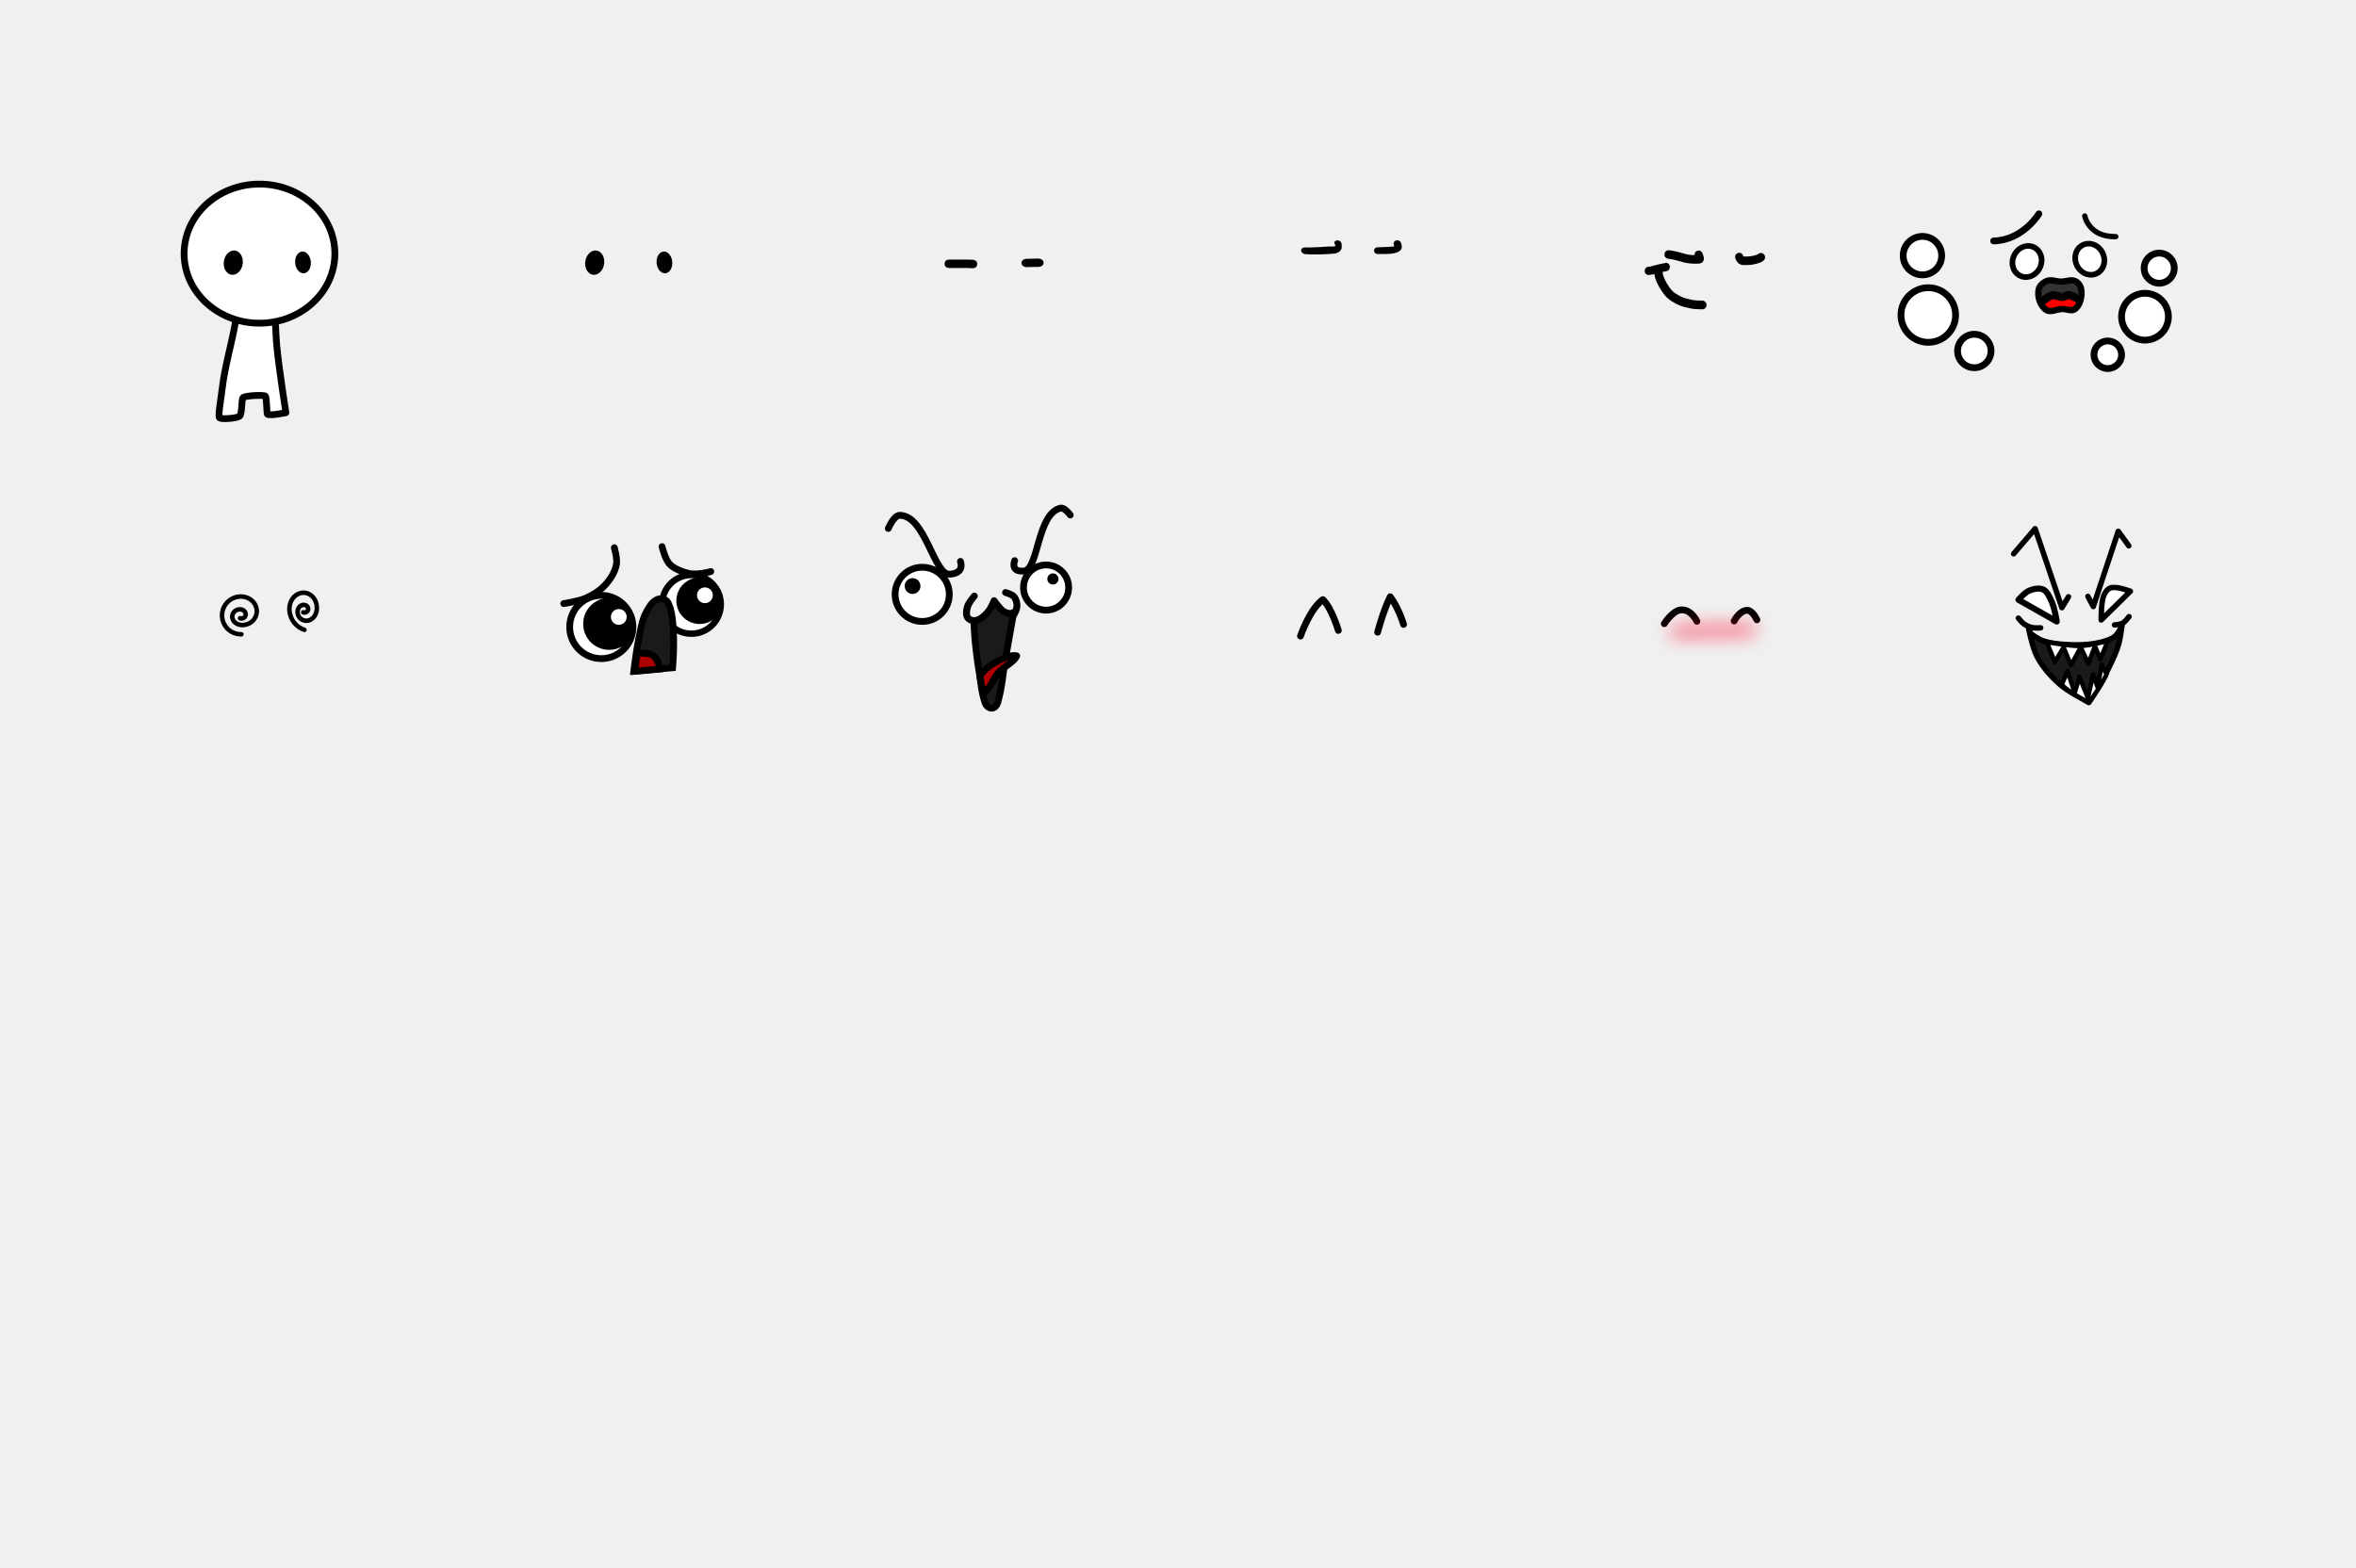
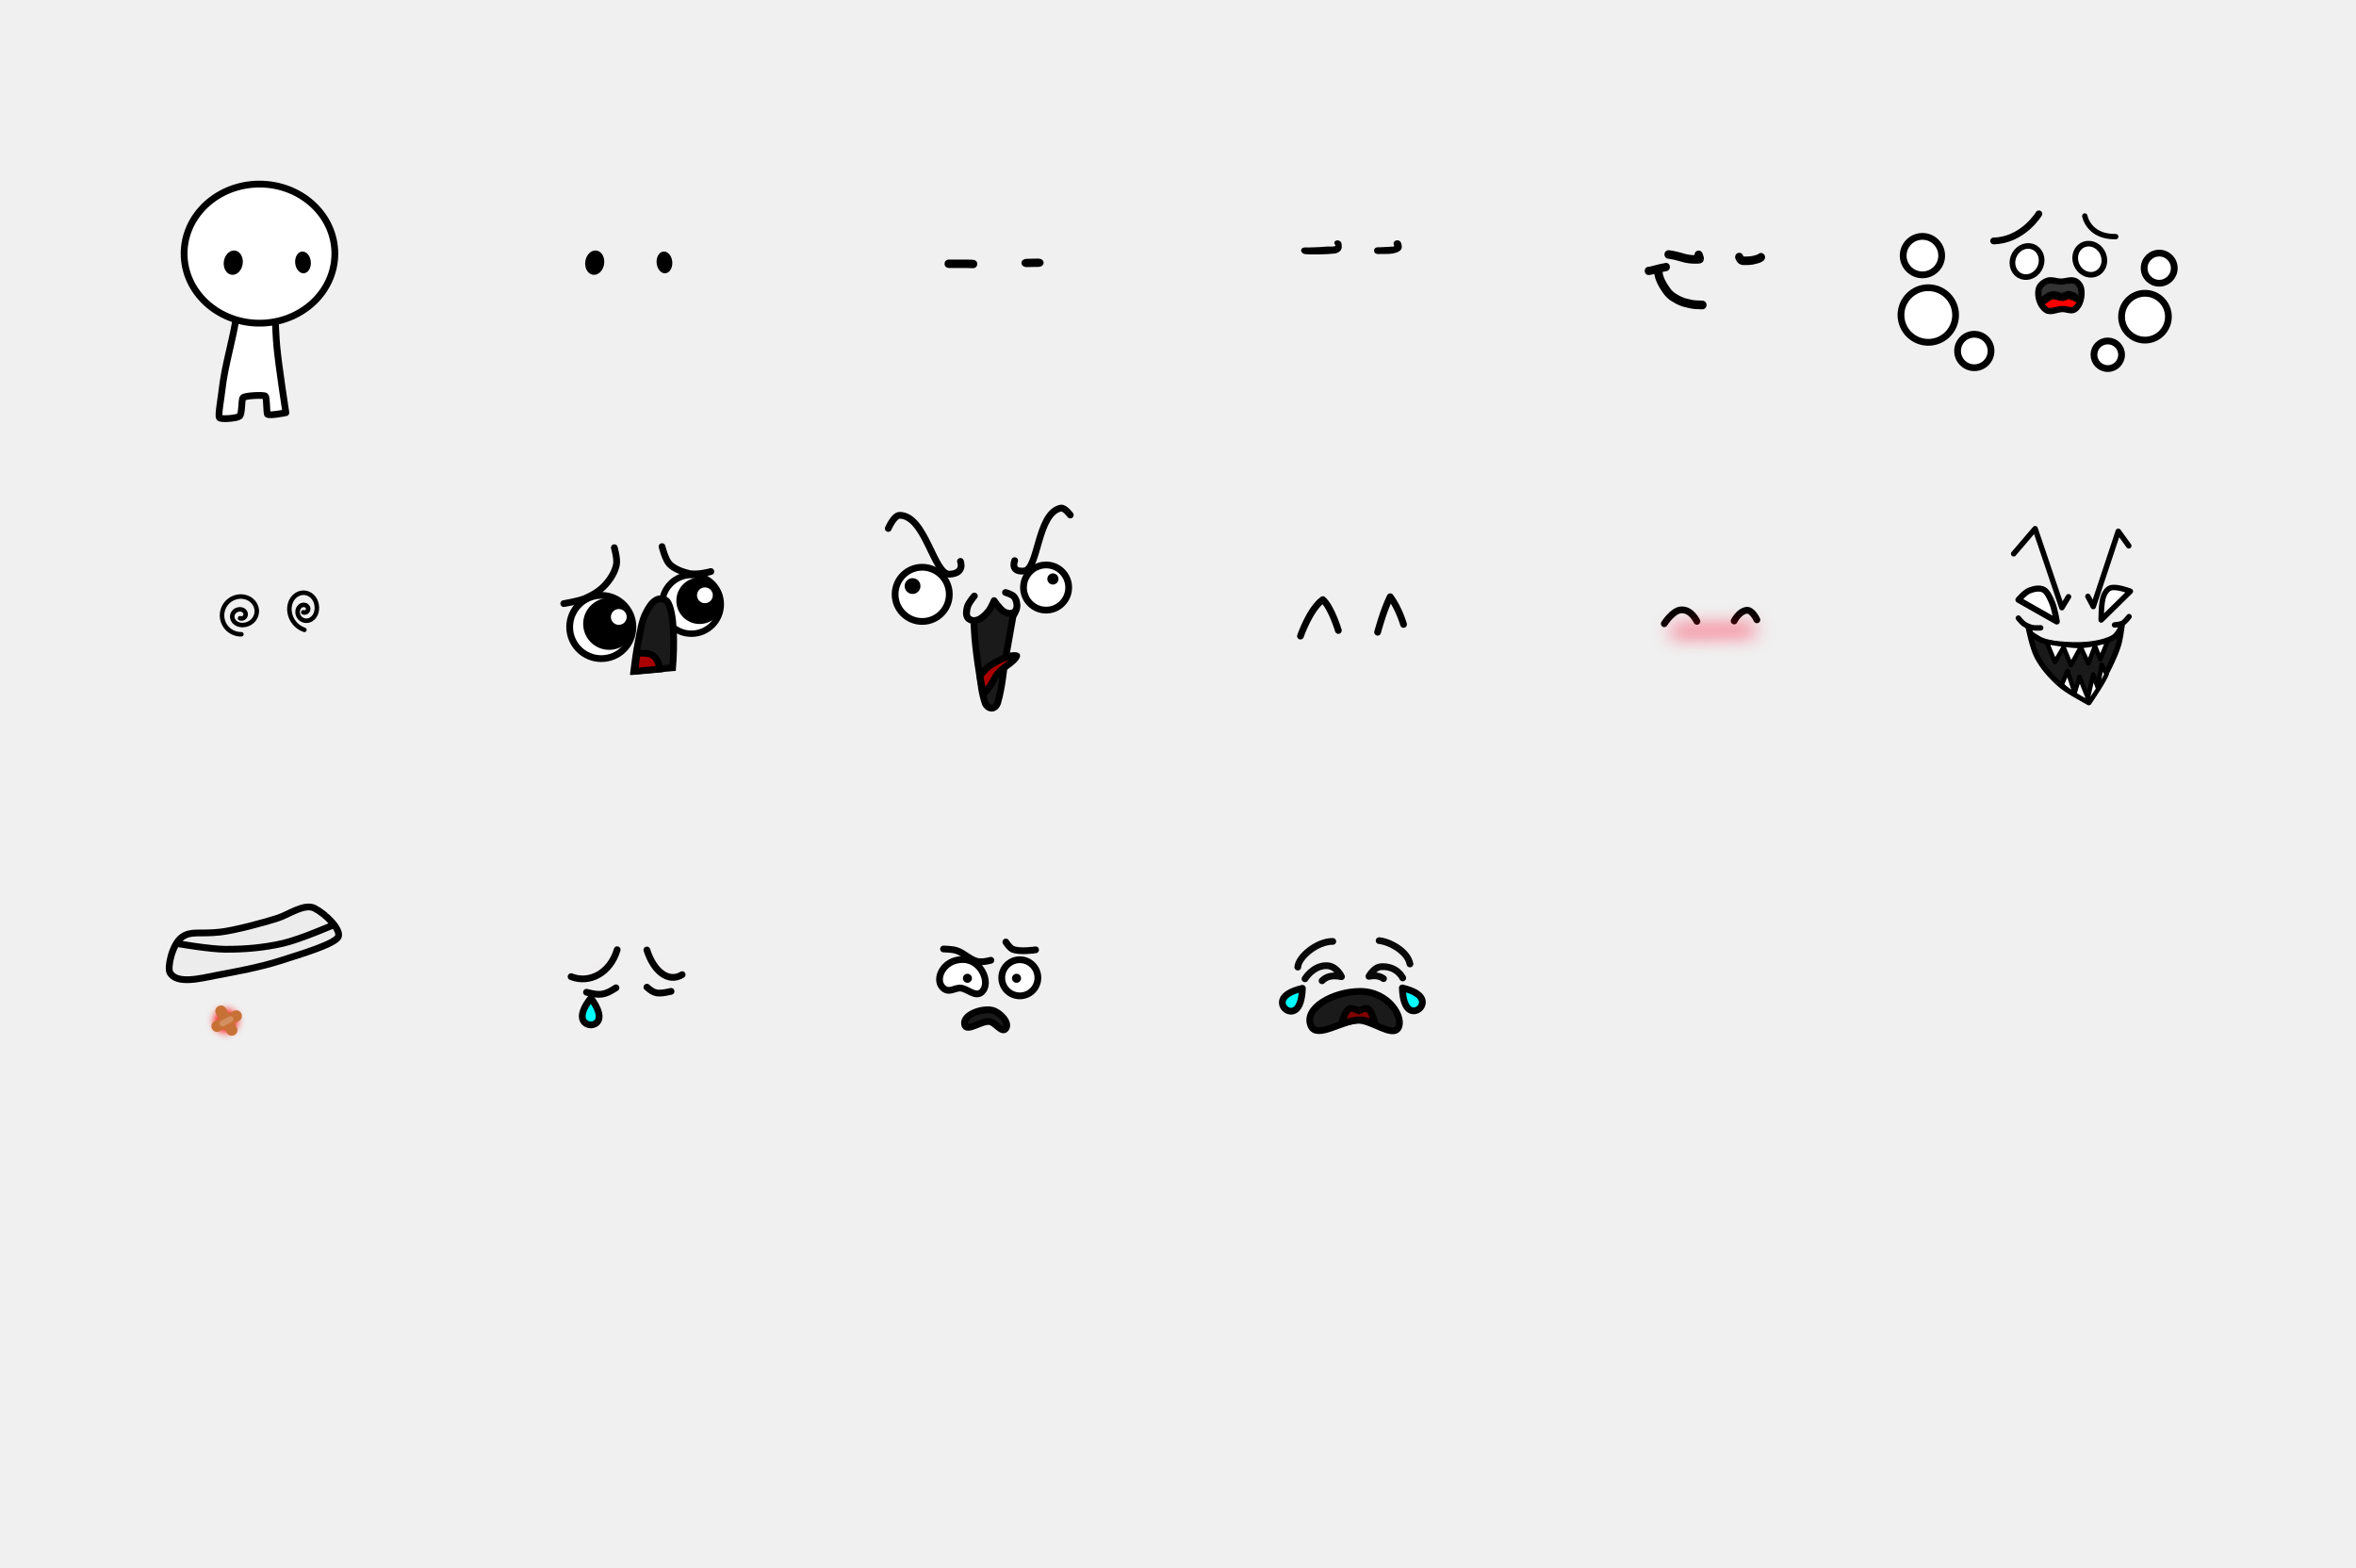
<svg xmlns="http://www.w3.org/2000/svg" width="521.462mm" height="346.907mm" viewBox="0 0 521.462 346.907" version="1.1" id="svg1" xml:space="preserve">
  <defs id="defs1">
    <linearGradient id="linearGradient5259">
      <stop style="stop-color:#fdb6b0;stop-opacity:1;" offset="0" id="stop5257" />
    </linearGradient>
    <linearGradient id="linearGradient5745">
      <stop style="stop-color:#000000;stop-opacity:1;" offset="0" id="stop5743" />
    </linearGradient>
    <linearGradient id="linearGradient4753">
      <stop style="stop-color:#d1d48d;stop-opacity:1;" offset="0" id="stop4751" />
    </linearGradient>
    <linearGradient id="linearGradient4388">
      <stop style="stop-color:#000000;stop-opacity:1;" offset="0" id="stop4386" />
    </linearGradient>
    <linearGradient id="linearGradient4328">
      <stop style="stop-color:#000000;stop-opacity:1;" offset="0" id="stop4326" />
    </linearGradient>
    <linearGradient id="linearGradient4322">
      <stop style="stop-color:#2b1500;stop-opacity:1;" offset="0" id="stop4320" />
    </linearGradient>
    <filter style="color-interpolation-filters:sRGB" id="filter12" x="-0.343" y="-18.843" width="1.685" height="38.686">
      <feGaussianBlur stdDeviation="2.163" id="feGaussianBlur12" />
+     </filter>
+     <filter style="color-interpolation-filters:sRGB" id="filter93" x="-0.559" y="-0.575" width="2.117" height="2.149">
+       <feGaussianBlur stdDeviation="3.319" id="feGaussianBlur93" />
    </filter>
  </defs>
  <g id="layer1" transform="translate(155.8396,24.87083)" style="display:inline">
    <g id="g15-7" transform="translate(-320.4596,519.9841)" style="display:inline">
      <g id="g17606" transform="matrix(0.8176534,0,0,0.8176534,42.32492,-342.4804)" style="stroke-width:1.223;stroke-dasharray:none">
        <path style="fill:none;fill-opacity:1;stroke:#000000;stroke-width:1.223;stroke-linecap:round;stroke-linejoin:round;stroke-miterlimit:1001;stroke-dasharray:none;stroke-opacity:1;paint-order:stroke fill markers" d="m -150.336,209.88 c 0.336,0.124 0.73,0.076 1.027,-0.125 0.297,-0.201 0.488,-0.549 0.498,-0.907 0.006,-0.219 -0.052,-0.439 -0.16,-0.63 -0.108,-0.191 -0.264,-0.353 -0.447,-0.474 -0.366,-0.242 -0.828,-0.313 -1.262,-0.25 -0.44,0.064 -0.861,0.262 -1.18,0.571 -0.319,0.309 -0.533,0.728 -0.582,1.169 -0.04,0.36 0.029,0.729 0.183,1.056 0.154,0.327 0.392,0.613 0.677,0.835 0.571,0.445 1.317,0.626 2.04,0.601 0.949,-0.032 1.885,-0.412 2.575,-1.065 0.69,-0.653 1.122,-1.575 1.163,-2.523 0.027,-0.619 -0.11,-1.244 -0.382,-1.8 -0.273,-0.557 -0.68,-1.046 -1.172,-1.423 -0.983,-0.755 -2.291,-1.044 -3.516,-0.858 -1.265,0.192 -2.448,0.88 -3.241,1.884 -0.793,1.004 -1.187,2.314 -1.082,3.589 0.107,1.285 0.721,2.522 1.68,3.383 0.96,0.861 2.255,1.339 3.544,1.306" id="path17556" transform="translate(364.883,-290.0178)" />
        <path style="fill:none;fill-opacity:1;stroke:#000000;stroke-width:1.223;stroke-linecap:round;stroke-linejoin:round;stroke-miterlimit:1001;stroke-dasharray:none;stroke-opacity:1;paint-order:stroke fill markers" d="m -133.108,208.163 c 0.156,0.057 0.326,0.075 0.49,0.05 0.164,-0.025 0.322,-0.092 0.453,-0.193 0.132,-0.101 0.238,-0.235 0.304,-0.387 0.067,-0.152 0.095,-0.321 0.08,-0.486 -0.026,-0.296 -0.19,-0.573 -0.426,-0.752 -0.236,-0.18 -0.539,-0.264 -0.835,-0.252 -0.399,0.017 -0.783,0.208 -1.06,0.496 -0.277,0.288 -0.451,0.668 -0.519,1.062 -0.118,0.685 0.09,1.419 0.548,1.943 0.458,0.524 1.156,0.827 1.851,0.807 0.427,-0.012 0.849,-0.141 1.218,-0.358 0.369,-0.217 0.684,-0.519 0.929,-0.87 0.489,-0.702 0.683,-1.581 0.65,-2.436 -0.034,-0.89 -0.312,-1.779 -0.845,-2.492 -0.533,-0.714 -1.328,-1.241 -2.205,-1.392 -0.634,-0.109 -1.298,-0.021 -1.89,0.229 -0.593,0.25 -1.114,0.66 -1.515,1.164 -0.801,1.007 -1.095,2.362 -0.948,3.64 0.129,1.118 0.582,2.197 1.29,3.073 0.708,0.875 1.668,1.544 2.735,1.905" id="path17562" transform="translate(364.7691,-289.9039)" />
      </g>
    </g>
    <g id="g20" transform="translate(92.77337,150.9442)">
      <g id="g22">
        <path style="fill:#000000;fill-opacity:1;stroke:#fbc116;stroke-width:0.072;stroke-opacity:0;paint-order:fill markers stroke" id="path21" d="m 46.806,-121.305 c -0.354,0.108 -1.346,0.056 -1.346,0.056 -0.549,0.011 -1.096,0.067 -1.643,0.107 -0.495,0.025 -0.989,0.043 -1.484,0.067 -0.348,0.017 -0.697,0.028 -1.045,0.032 -0.244,0.002 -0.488,0.002 -0.731,0.002 -1.617,-0.158 -1.474,1.341 -0.25,1.481 1.223,0.14 4.437,0.089 6.638,-0.146 1.154,-0.325 1.412,-0.943 1.412,-1.432 0,-0.225 -0.005,-0.449 -0.026,-0.673 -0.211,-1.201 -1.857,-0.905 -1.567,-0.09 0.026,0.198 0.397,0.488 0.044,0.597 z" />
        <path style="fill:#000000;fill-opacity:1;stroke:#fbc116;stroke-width:0.071;stroke-opacity:0;paint-order:fill markers stroke" id="path22" d="m 59.781,-121.242 c -0.344,0.019 -2.292,0.155 -2.98,0.156 l -0.413,3e-5 c -1.168,6e-5 -1.168,1.499 8.8e-5,1.499 v 0 l 0.416,-3e-5 c 0.729,-0.001 1.459,0.004 2.187,-0.038 1.405,-0.123 2.758,-0.535 2.657,-1.675 -0.045,-0.37 -0.04,-0.344 -0.15,-0.703 -0.307,-1.022 -1.932,-0.688 -1.624,0.334 0,0 0.252,0.408 -0.092,0.428 z" />
      </g>
    </g>
    <g id="g13" transform="translate(38.17353,150.9442)">
      <g id="g9">
        <path style="fill:#000000;fill-opacity:1;stroke:#fbc116;stroke-width:0.064;stroke-opacity:0;paint-order:fill markers stroke" id="path4" d="m 16.038,-116.497 c 0.637,0 1.273,0 1.91,0 0.745,0.003 1.49,-0.007 2.235,0.01 0.352,0.007 0.704,0.02 1.056,0.04 1.324,0.076 1.432,-1.787 0.108,-1.863 v 0 c -0.373,-0.021 -0.746,-0.037 -1.12,-0.043 -0.76,-0.018 -1.52,-0.009 -2.279,-0.01 -0.637,0 -1.273,0 -1.91,0 -1.326,0 -1.326,1.866 0,1.866 z" />
        <path style="fill:#000000;fill-opacity:1;stroke:#fbc116;stroke-width:0.07;stroke-opacity:0;paint-order:fill markers stroke" id="path5" d="m 33.388,-116.693 c 0.558,-0.031 1.117,-0.032 1.676,-0.037 0.475,-0.003 0.244,-0.001 0.692,-0.004 1.631,-0.009 1.617,-1.849 -0.015,-1.841 v 0 c -0.455,0.001 -0.22,9.2e-4 -0.703,0.005 -0.614,0.005 -1.229,0.008 -1.842,0.043 -1.626,0.108 -1.434,1.942 0.192,1.834 z" />
      </g>
    </g>
    <g id="g29" transform="translate(364.3664,150.8775)" style="display:inline">
      <g id="g37" transform="matrix(0.909643,0,0,0.9456037,-15.37328,-271.7912)">
        <g id="g36">
          <path style="fill:#000000;fill-opacity:1;stroke:#000000;stroke-width:0.496;stroke-linecap:round;stroke-linejoin:round;stroke-dasharray:none;stroke-opacity:1" id="path32" d="m -153.847,165.699 c 0.038,0 0.076,0.004 0.113,0 0.591,-0.061 1.189,-0.219 1.764,-0.374 0.442,-0.127 0.89,-0.224 1.336,-0.331 0.265,-0.055 0.534,-0.079 0.799,-0.132 0.141,-0.028 0.24,-0.054 0.378,-0.089 0.912,-0.23 0.613,-1.63 -0.299,-1.4 v 0 c -0.074,0.019 -0.211,0.054 -0.286,0.07 -0.291,0.058 -0.586,0.081 -0.876,0.147 -0.458,0.109 -0.918,0.209 -1.371,0.34 -0.334,0.09 -0.666,0.175 -1.005,0.244 -0.097,0.02 -0.195,0.037 -0.292,0.056 -0.049,0.01 -0.098,0.025 -0.147,0.031 -0.037,0.004 -0.075,0 -0.113,0 -0.936,0 -0.936,1.437 0,1.437 z" />
          <path style="fill:#000000;fill-opacity:1;stroke:#000000;stroke-width:0.539;stroke-linecap:round;stroke-linejoin:round;stroke-dasharray:none;stroke-opacity:1" id="path33" d="m -152.206,165.175 c -0.012,0.464 0.104,0.917 0.218,1.363 0.144,0.481 0.354,0.94 0.57,1.393 0.268,0.558 0.619,1.069 0.969,1.578 0.246,0.338 0.477,0.688 0.752,1.003 0.19,0.219 0.271,0.29 0.476,0.491 0.589,0.559 1.295,0.97 2.009,1.345 0.482,0.236 0.97,0.466 1.481,0.634 0.176,0.058 0.437,0.13 0.615,0.181 0.53,0.137 1.067,0.248 1.604,0.354 0.451,0.085 0.91,0.121 1.368,0.14 0.308,0.001 0.616,0.021 0.924,0.037 0.134,0.006 0.268,0.01 0.402,0.014 1.06,0.028 1.1,-1.471 0.04,-1.499 v 0 c -0.123,-0.003 -0.245,-0.007 -0.368,-0.012 -0.312,-0.015 -0.623,-0.036 -0.935,-0.037 -0.382,-0.016 -0.764,-0.043 -1.141,-0.113 -0.497,-0.098 -0.994,-0.201 -1.485,-0.326 -0.11,-0.031 -0.406,-0.113 -0.525,-0.152 -0.444,-0.144 -0.865,-0.346 -1.284,-0.549 -0.587,-0.305 -1.17,-0.637 -1.657,-1.09 -0.138,-0.133 -0.235,-0.222 -0.361,-0.366 -0.249,-0.283 -0.455,-0.601 -0.678,-0.904 -0.306,-0.444 -0.615,-0.889 -0.852,-1.375 -0.175,-0.364 -0.344,-0.734 -0.47,-1.118 -0.083,-0.324 -0.18,-0.653 -0.171,-0.991 0,-1.061 -1.5,-1.061 -1.5,0 z" />
        </g>
        <path style="fill:#000000;fill-opacity:1;stroke:#000000;stroke-width:0.5;stroke-linecap:round;stroke-linejoin:round;stroke-dasharray:none;stroke-opacity:1" id="path34" d="m -149.013,161.882 c 0.672,0.08 1.335,0.223 1.993,0.382 0.673,0.163 1.337,0.363 2.009,0.529 0.598,0.138 1.209,0.2 1.821,0.235 0.415,0.018 0.831,0.028 1.247,0.015 0.401,-0.02 0.888,-0.025 1.147,-0.407 0.102,-0.15 0.111,-0.345 0.167,-0.517 -0.011,-0.095 -0.016,-0.192 -0.034,-0.286 -0.015,-0.082 -0.072,-0.246 -0.102,-0.333 -0.045,-0.133 -0.093,-0.265 -0.143,-0.396 -0.019,-0.045 -0.038,-0.091 -0.057,-0.136 -0.409,-0.978 -1.793,-0.399 -1.384,0.579 v 0 c 0.013,0.03 0.026,0.06 0.038,0.091 0.043,0.114 0.085,0.228 0.125,0.343 0.011,0.032 0.021,0.064 0.033,0.096 0.005,0.015 0.008,0.057 0.018,0.045 0.016,-0.02 0.005,-0.051 0.007,-0.076 0.053,-0.115 0.076,-0.249 0.158,-0.345 0.077,-0.09 0.198,-0.131 0.3,-0.19 0.009,-0.005 0.041,-0.006 0.031,-10e-4 -0.105,0.048 -0.244,0.009 -0.352,0.033 -0.372,0.013 -0.744,2.7e-4 -1.116,-0.014 -0.52,-0.029 -1.039,-0.079 -1.547,-0.194 -0.307,-0.075 -0.608,-0.165 -0.913,-0.246 -0.366,-0.098 -0.736,-0.184 -1.102,-0.285 -0.732,-0.176 -1.47,-0.335 -2.219,-0.419 -1.057,-0.088 -1.182,1.407 -0.125,1.495 z" />
        <path style="fill:#000000;fill-opacity:1;stroke:#000000;stroke-width:0.5;stroke-linecap:round;stroke-linejoin:round;stroke-dasharray:none;stroke-opacity:1" id="path35" d="m -126.981,161.212 c -0.132,0.11 -0.273,0.174 -0.434,0.225 -0.482,0.159 -0.98,0.269 -1.481,0.354 -0.462,0.07 -0.931,0.07 -1.397,0.074 -0.197,-0.026 -0.412,0.04 -0.607,-0.013 -0.018,-0.005 -0.052,-0.082 -0.059,-0.098 0.006,-0.086 0.006,-0.006 -0.076,-0.166 -0.023,-0.044 -0.041,-0.09 -0.061,-0.135 -0.457,-0.957 -1.811,-0.311 -1.354,0.647 v 0 c 0.135,0.276 0.272,0.543 0.487,0.769 0.226,0.186 0.292,0.27 0.571,0.378 0.361,0.14 0.735,0.125 1.114,0.118 0.546,-0.005 1.094,-0.009 1.634,-0.095 0.581,-0.1 1.159,-0.228 1.719,-0.415 0.304,-0.108 0.59,-0.241 0.844,-0.443 0.849,-0.636 -0.051,-1.836 -0.9,-1.2 z" />
      </g>
    </g>
    <g id="g3" transform="translate(73.76804,151.1053)" style="display:inline">
      <g id="g147" transform="translate(-34.32256,-0.0667206)" style="display:inline">
        <ellipse style="fill:#000000;fill-opacity:1;stroke:none;stroke-width:0.594;stroke-linecap:round;stroke-linejoin:round;stroke-miterlimit:1001;stroke-dasharray:none;stroke-opacity:1;paint-order:stroke fill markers" id="ellipse146" cx="-86.904" cy="-98.341" rx="2.108" ry="2.703" transform="matrix(0.9686412,0.2484637,-0.2086926,0.9779813,0,0)" />
        <ellipse style="fill:#000000;fill-opacity:1;stroke:none;stroke-width:0.509;stroke-linecap:round;stroke-linejoin:round;stroke-miterlimit:1001;stroke-dasharray:none;stroke-opacity:1;paint-order:stroke fill markers" id="ellipse147" cx="-36.557" cy="-122.183" rx="1.738" ry="2.413" transform="matrix(0.9946332,-0.1034639,0.09707266,0.9952773,0,0)" />
      </g>
    </g>
    <g id="g17-1" transform="translate(389.2552,151.1053)" style="display:inline">
      <g id="g16" transform="translate(-34.32256,-0.0667206)" style="display:inline">
        <path style="display:inline;fill:#ffffff;fill-opacity:0;stroke:#000000;stroke-width:1.5;stroke-linecap:round;stroke-linejoin:round;stroke-dasharray:none;stroke-opacity:1;paint-order:fill markers stroke" d="m -103.841,-122.641 c 6.49,-0.146 10.018,-6 10.018,-6" id="path32-6" transform="translate(34.32257,0.06672159)" />
        <path style="display:inline;fill:#ffffff;fill-opacity:0;stroke:#000000;stroke-width:1.189;stroke-linecap:round;stroke-linejoin:round;stroke-dasharray:none;stroke-opacity:1;paint-order:fill markers stroke" d="m -76.811,-123.597 c -6.02,0.104 -6.851,-4.567 -6.851,-4.567" id="path33-5" transform="translate(34.32257,0.06672159)" />
        <ellipse style="display:inline;fill:#ffffff;fill-opacity:1;stroke:#000000;stroke-width:2.5;stroke-linecap:round;stroke-linejoin:round;stroke-miterlimit:1001;stroke-dasharray:none;stroke-opacity:1;paint-order:stroke fill markers" id="ellipse15-1" cx="-98.654" cy="-91.811" rx="2.548" ry="2.886" transform="matrix(0.9469455,0.3213942,-0.3408771,0.9401079,-6.3019723e-7,-1.0379705e-6)" />
        <ellipse style="fill:#ffffff;fill-opacity:1;stroke:#000000;stroke-width:2.5;stroke-linecap:round;stroke-linejoin:round;stroke-miterlimit:1001;stroke-dasharray:none;stroke-opacity:1;paint-order:stroke fill markers" id="ellipse913" cx="4.943" cy="-127.77" rx="2.548" ry="2.886" transform="matrix(-0.9469455,0.3213941,0.3408771,0.9401079,0,0)" />
      </g>
      <g id="g34" style="display:inline" transform="translate(-1.058333,-0.5291667)">
        <path style="fill:#f9f9f9;fill-opacity:1;stroke:#000000;stroke-width:1.239;stroke-linecap:round;stroke-linejoin:round;stroke-dasharray:none;stroke-opacity:1;paint-order:fill markers stroke" d="m -90.981,-113.342 c 0.96,-0.371 2.054,0.151 3.084,0.162 1.085,0.012 2.282,-0.581 3.255,-0.099 0.68,0.337 1.208,1.103 1.324,1.853 0.241,1.559 -0.177,3.583 -1.461,4.5 -0.758,0.541 -1.862,-0.065 -2.793,-0.046 -1.205,0.024 -2.604,0.866 -3.611,0.203 -1.38,-0.909 -2.052,-3.043 -1.698,-4.657 0.193,-0.879 1.062,-1.592 1.901,-1.916 z" id="path17-2" />
        <path style="fill:#f9f9f9;fill-opacity:1;stroke:#000000;stroke-width:1.5;stroke-linecap:round;stroke-linejoin:round;stroke-dasharray:none;stroke-opacity:1;paint-order:fill markers stroke" d="m -92.189,-108.607 c 0,0 1.451,-1.296 2.361,-1.481 0.766,-0.156 1.535,0.426 2.315,0.37 0.467,-0.033 0.874,-0.437 1.343,-0.417 0.816,0.035 2.269,0.926 2.269,0.926" id="path18-7" />
        <path style="fill:#ff0000;fill-opacity:1;stroke:#000000;stroke-width:0.992;stroke-linecap:round;stroke-linejoin:round;stroke-dasharray:none;stroke-opacity:1;paint-order:fill markers stroke" d="m 741.691,178.04 c -0.909,-0.462 -3.021,-2.544 -3.021,-2.978 0,-0.395 3.923,-3.253 5.774,-4.206 1.308,-0.674 2.324,-0.645 4.987,0.142 3.638,1.074 5.098,1.045 7.897,-0.157 1.468,-0.631 1.541,-0.644 2.494,-0.446 0.54,0.112 2.184,0.796 3.653,1.521 l 2.671,1.317 -0.336,0.658 c -0.606,1.187 -1.938,2.8 -2.766,3.348 -1.036,0.686 -1.925,0.702 -5.04,0.089 -3.75,-0.738 -5.81,-0.626 -10.499,0.569 -0.962,0.245 -2.458,0.482 -3.325,0.527 -1.446,0.074 -1.65,0.043 -2.491,-0.385 z" id="path19-8" transform="matrix(0.2645833,0,0,0.2645833,-287.0034,-154.3942)" />
        <path style="fill:#333333;fill-opacity:1;stroke:#000000;stroke-width:0.992;stroke-linecap:round;stroke-linejoin:round;stroke-dasharray:none;stroke-opacity:1;paint-order:fill markers stroke" d="m 736.044,168.985 c -7.3e-4,-0.12 -0.079,-0.888 -0.173,-1.706 -0.22,-1.898 0.035,-4.118 0.621,-5.401 0.613,-1.344 2.283,-2.915 4.108,-3.864 2.051,-1.067 3.029,-1.114 7.446,-0.359 3.943,0.674 5.58,0.659 9.872,-0.09 4.417,-0.772 5.712,-0.523 7.559,1.453 0.937,1.001 1.575,2.187 1.884,3.496 0.213,0.905 0.352,4.477 0.181,4.648 -0.048,0.048 -0.906,-0.304 -1.907,-0.782 -2.239,-1.071 -3.94,-1.652 -5.582,-1.906 -1.541,-0.239 -2.675,-0.042 -4.66,0.811 -0.763,0.328 -1.675,0.596 -2.028,0.596 -0.352,0 -1.579,-0.282 -2.725,-0.627 -2.43,-0.731 -4.712,-0.95 -6.218,-0.599 -1.807,0.422 -4.784,2.035 -7.301,3.958 -0.832,0.636 -1.075,0.72 -1.077,0.374 z" id="path20-7" transform="matrix(0.2645833,0,0,0.2645833,-287.0034,-154.3942)" />
      </g>
      <g id="g33" style="display:inline">
        <circle style="fill:#ffffff;fill-opacity:1;stroke:#000000;stroke-width:1.5;stroke-linecap:round;stroke-linejoin:round;stroke-dasharray:none;stroke-opacity:1;paint-order:fill markers stroke" id="path26" cx="-119.596" cy="-119.394" r="4.259" />
        <circle style="fill:#ffffff;fill-opacity:1;stroke:#000000;stroke-width:1.5;stroke-linecap:round;stroke-linejoin:round;stroke-dasharray:none;stroke-opacity:1;paint-order:fill markers stroke" id="path27-7" cx="-118.3" cy="-106.246" r="6.045" />
        <circle style="fill:#ffffff;fill-opacity:1;stroke:#000000;stroke-width:1.5;stroke-linecap:round;stroke-linejoin:round;stroke-dasharray:none;stroke-opacity:1;paint-order:fill markers stroke" id="path28-5" cx="-108.115" cy="-98.283" r="3.704" />
        <circle style="fill:#ffffff;fill-opacity:1;stroke:#000000;stroke-width:1.5;stroke-linecap:round;stroke-linejoin:round;stroke-dasharray:none;stroke-opacity:1;paint-order:fill markers stroke" id="path29-8" cx="-67.189" cy="-116.616" r="3.333" />
        <circle style="fill:#ffffff;fill-opacity:1;stroke:#000000;stroke-width:1.5;stroke-linecap:round;stroke-linejoin:round;stroke-dasharray:none;stroke-opacity:1;paint-order:fill markers stroke" id="path30-0" cx="-70.337" cy="-105.876" r="5.185" />
        <circle style="fill:#ffffff;fill-opacity:1;stroke:#000000;stroke-width:1.5;stroke-linecap:round;stroke-linejoin:round;stroke-dasharray:none;stroke-opacity:1;paint-order:fill markers stroke" id="path31" cx="-78.577" cy="-97.45" r="3.056" />
      </g>
    </g>
    <g id="g18" transform="translate(-240.4596,519.9841)" style="display:inline">
      <g id="g38" transform="translate(0.1035443,-0.3199137)" style="display:inline">
        <circle style="fill:#ffffff;fill-opacity:1;stroke:#000000;stroke-width:1.5;stroke-dasharray:none;stroke-opacity:1" id="path23" cx="217.603" cy="-405.745" r="7" />
        <circle style="fill:#ffffff;fill-opacity:1;stroke:#000000;stroke-width:1.414;stroke-dasharray:none;stroke-opacity:1" id="circle24" cx="237.555" cy="-410.761" r="6.5" />
        <path style="fill:#1a1a1a;fill-opacity:1;stroke:#000000;stroke-width:1.5;stroke-linecap:round;stroke-dasharray:none;stroke-opacity:1;paint-order:fill markers stroke" d="m 233.391,-396.724 c 0.439,-5.115 0.383,-12.482 -1.188,-14.664 -0.394,-0.547 -1.609,-0.731 -2.206,-0.464 -1.185,0.531 -1.818,1.683 -2.375,2.692 -1.118,2.023 -1.34,4.309 -1.81,6.497 -0.475,2.211 -1.018,6.683 -1.018,6.683 z" id="path24" />
        <path style="fill:#aa0000;fill-opacity:1;stroke:#000000;stroke-width:1.5;stroke-linecap:round;stroke-dasharray:none;stroke-opacity:1;paint-order:fill markers stroke" d="m 225.007,-395.93 0.491,-3.965 c 0,0 2.205,-0.224 3.153,0.236 0.77,0.373 1.206,0.965 1.539,1.752 0.174,0.412 0.274,1.479 0.274,1.479 z" id="path25" />
        <circle style="fill:#000000;fill-opacity:1;stroke:#000000;stroke-width:1.5;stroke-linecap:round;stroke-dasharray:none;stroke-opacity:1;paint-order:fill markers stroke" id="path29" cx="219.344" cy="-406.436" r="5" />
        <circle style="fill:#000000;fill-opacity:1;stroke:#000000;stroke-width:1.294;stroke-linecap:round;stroke-dasharray:none;stroke-opacity:1;paint-order:fill markers stroke" id="circle29" cx="239.364" cy="-411.559" r="4.5" />
        <circle style="fill:#ffffff;fill-opacity:1;stroke:#ffffff;stroke-width:1.5;stroke-linecap:round;stroke-dasharray:none;stroke-opacity:1;paint-order:fill markers stroke" id="path30" cx="221.476" cy="-407.974" r="1" />
        <circle style="fill:#ffffff;fill-opacity:1;stroke:#ffffff;stroke-width:1.5;stroke-linecap:round;stroke-dasharray:none;stroke-opacity:1;paint-order:fill markers stroke" id="circle30" cx="240.537" cy="-412.767" r="1" />
        <path style="fill:#ffffff;fill-opacity:0;stroke:#000000;stroke-width:1.5;stroke-linecap:round;stroke-dasharray:none;stroke-opacity:1;paint-order:fill markers stroke" d="m 209.295,-410.928 c 0,0 3.299,-0.514 4.808,-1.182 1.593,-0.705 3.159,-1.632 4.335,-2.916 1.175,-1.284 2.196,-2.862 2.522,-4.571 0.233,-1.223 -0.473,-3.704 -0.473,-3.704" id="path36" />
        <path style="fill:#ffffff;fill-opacity:0;stroke:#000000;stroke-width:1.5;stroke-linecap:round;stroke-dasharray:none;stroke-opacity:1;paint-order:fill markers stroke" d="m 231.048,-423.539 c 0,0 0.69,2.847 1.655,3.862 1.068,1.124 3.025,1.765 4.177,2.049 1.939,0.478 4.966,-0.394 4.966,-0.394" id="path37" />
      </g>
    </g>
    <g id="g43" transform="translate(38.17353,230.9442)">
      <g id="g51" transform="translate(-149.5496,-183.5724)">
        <circle style="fill:#ffffff;fill-opacity:1;stroke:#000000;stroke-width:1.5;stroke-linecap:round;stroke-dasharray:none;stroke-opacity:1;paint-order:fill markers stroke" id="path43" cx="159.651" cy="59.319" r="6" />
        <circle style="fill:#ffffff;fill-opacity:1;stroke:#000000;stroke-width:1.5;stroke-linecap:round;stroke-dasharray:none;stroke-opacity:1;paint-order:fill markers stroke" id="circle47" cx="187.07" cy="57.813" r="5" />
        <path style="fill:#1a1a1a;fill-opacity:1;stroke:#000000;stroke-width:1.5;stroke-linecap:round;stroke-linejoin:round;stroke-dasharray:none;stroke-opacity:1;paint-order:fill markers stroke" d="m 171.192,59.695 c 0,0 -1.202,1.419 -1.458,2.286 -0.237,0.8 -0.445,1.785 -0.02,2.502 0.262,0.442 1.36,0.729 1.36,0.729 0,0 0.112,2.631 0.236,3.941 0.25,2.638 0.597,5.267 1.025,7.882 0.35,2.141 0.454,4.04 1.261,6.384 0.202,0.586 0.879,1.14 1.498,1.103 0.575,-0.034 1.106,-0.627 1.261,-1.182 1.071,-3.836 1.13,-6.384 1.695,-9.576 0.565,-3.192 1.695,-9.576 1.695,-9.576 0,0 0.818,-1.309 0.867,-2.049 0.052,-0.789 -0.129,-1.675 -0.631,-2.286 -0.448,-0.545 -1.892,-0.946 -1.892,-0.946 0,0 1.451,0.394 1.897,0.941 0.503,0.617 0.742,1.526 0.606,2.31 -0.085,0.494 -0.296,1.021 -0.847,1.241 -0.683,0.273 -1.477,0.092 -2.089,-0.315 -0.875,-0.583 -2.089,-2.365 -2.089,-2.365 0,0 -0.625,1.488 -1.103,2.128 -0.523,0.699 -1.155,1.343 -1.892,1.813 -0.428,0.273 -1.01,0.467 -1.517,0.463 -0.478,-0.003 -1.079,-0.228 -1.349,-0.647 -0.443,-0.689 -0.278,-1.67 -0.05,-2.456 0.258,-0.892 1.537,-2.325 1.537,-2.325 z" id="path47" />
        <path style="fill:#aa0000;fill-opacity:1;stroke:#000000;stroke-width:1.5;stroke-linecap:round;stroke-linejoin:round;stroke-dasharray:none;stroke-opacity:1;paint-order:fill markers stroke" d="m 172.413,77.311 c 0,0 1.382,-1.677 2.286,-2.246 1.761,-1.11 4.421,-2.532 5.872,-2.128 -0.503,1.345 -2.973,2.409 -4.175,3.881 -0.608,0.745 -1.023,1.673 -1.5,2.464 -0.629,1.043 -1.734,2.128 -1.734,2.128 z" id="path48" />
        <circle style="fill:#000000;fill-opacity:1;stroke:#000000;stroke-width:1.5;stroke-linecap:round;stroke-linejoin:round;stroke-dasharray:none;stroke-opacity:1;paint-order:fill markers stroke" id="path49" cx="157.516" cy="57.482" r="1" />
        <circle style="fill:#000000;fill-opacity:1;stroke:#000000;stroke-width:1.5;stroke-linecap:round;stroke-linejoin:round;stroke-dasharray:none;stroke-opacity:1;paint-order:fill markers stroke" id="circle49" cx="188.581" cy="55.912" r="0.5" />
        <path style="fill:#000000;fill-opacity:0;stroke:#000000;stroke-width:1.5;stroke-linecap:round;stroke-linejoin:round;stroke-dasharray:none;stroke-opacity:1;paint-order:fill markers stroke" d="m 152.14,44.74 c 0,0 1.243,-2.925 2.53,-2.918 5.695,0.034 7.555,13.231 11.037,13.041 3.482,-0.191 2.407,-2.838 2.407,-2.838" id="path50" />
        <path style="fill:#000000;fill-opacity:0;stroke:#000000;stroke-width:1.5;stroke-linecap:round;stroke-linejoin:round;stroke-dasharray:none;stroke-opacity:1;paint-order:fill markers stroke" d="m 180.119,51.858 c 0,0 -1.068,2.639 2.115,2.288 3.183,-0.351 2.838,-12.812 8.088,-13.917 0.848,-0.179 2.102,1.53 2.102,1.53" id="path51" />
      </g>
    </g>
    <g id="g6" transform="translate(233.768,231.1053)" style="display:inline">
      <g id="g7" transform="translate(94.96898,-185.0335)">
        <path style="fill:#000000;fill-opacity:0;stroke:#000000;stroke-width:1.5;stroke-linecap:round;stroke-linejoin:round;stroke-dasharray:none;stroke-opacity:1;paint-order:fill markers stroke" d="m -196.739,69.859 c 0,0 2.014,-5.937 4.94,-8.071 1.923,1.711 3.443,6.825 3.443,6.825" id="path6" />
        <path style="fill:#000000;fill-opacity:0;stroke:#000000;stroke-width:1.5;stroke-linecap:round;stroke-linejoin:round;stroke-dasharray:none;stroke-opacity:1;paint-order:fill markers stroke" d="m -179.662,69.003 c 0,0 1.242,-4.759 2.787,-7.858 1.935,2.586 2.954,6.131 2.954,6.131" id="path7" />
      </g>
    </g>
    <g id="g21" transform="translate(313.768,231.1053)" style="display:inline">
      <g id="g15" style="display:inline" transform="translate(-72.63204,-78.14091)">
        <path style="fill:#000000;fill-opacity:0;stroke:#000000;stroke-width:1.5;stroke-linecap:round;stroke-linejoin:round;stroke-dasharray:none;stroke-opacity:1;paint-order:fill markers stroke" d="m -28.616,-39.772 c 0,0 1.791,-2.862 3.645,-3.052 2.32,-0.238 3.576,2.528 3.576,2.528" id="path10" />
        <path style="fill:#000000;fill-opacity:0;stroke:#000000;stroke-width:1.5;stroke-linecap:round;stroke-linejoin:round;stroke-dasharray:none;stroke-opacity:1;paint-order:fill markers stroke" d="m -13.15,-40.375 c 0,0 1.019,-2.107 2.722,-2.366 1.268,-0.193 2.314,2.107 2.314,2.107" id="path11" />
        <path style="opacity:1;mix-blend-mode:normal;fill:#ff8080;fill-opacity:1;stroke:#ff0029;stroke-width:1.5;stroke-linecap:round;stroke-linejoin:round;stroke-dasharray:none;stroke-opacity:1;paint-order:fill markers stroke;filter:url(#filter12)" d="m -26.492,-38.043 17.34,-0.315" id="path12" />
      </g>
    </g>
    <g id="g41" transform="translate(444.3664,230.8775)" style="display:inline">
      <g id="g61" transform="matrix(0.804402,0,0,0.804402,-384.6239,-206.2616)" style="display:inline">
        <path style="opacity:1;fill:#1a1a1a;fill-opacity:1;stroke:#000000;stroke-width:1.5;stroke-linecap:round;stroke-linejoin:round;stroke-dasharray:none;stroke-opacity:1;paint-order:fill markers stroke" d="m 290.08,111.006 c 0,0 1.101,5.681 2.439,8.199 1.524,2.87 3.749,5.385 6.185,7.535 2.372,2.094 5.675,3.653 8.028,5.065 2.611,-4.102 3.875,-6.199 5.475,-9.479 1.135,-2.326 2.286,-4.711 2.91,-7.2 0.319,-1.274 0.808,-4.783 0.808,-4.783 0,0 -0.916,2.651 -2.479,3.579 -1.365,0.811 -3.23,1.294 -4.932,1.593 -2.748,0.484 -5.582,0.495 -8.366,0.302 -2.112,-0.147 -4.271,-0.366 -6.256,-1.105 -1.137,-0.424 -3.125,-1.866 -3.125,-1.866 z" id="path55" />
        <path style="opacity:1;fill:none;fill-opacity:1;stroke:#000000;stroke-width:1.5;stroke-linecap:round;stroke-linejoin:round;stroke-dasharray:none;stroke-opacity:1;paint-order:fill markers stroke" d="m 287.356,108.569 c 0,0 0.906,1.158 1.498,1.576 0.69,0.488 1.49,0.847 2.314,1.035 0.754,0.173 2.319,0.068 2.319,0.068" id="path56" />
        <path style="opacity:1;fill:none;fill-opacity:1;stroke:#000000;stroke-width:1.5;stroke-linecap:round;stroke-linejoin:round;stroke-dasharray:none;stroke-opacity:1;paint-order:fill markers stroke" d="m 313.822,110.449 c 0,0 1.533,-0.103 2.187,-0.461 0.75,-0.41 1.799,-1.827 1.799,-1.827" id="path57" />
        <path style="opacity:1;fill:#ffffff;fill-opacity:1;stroke:#000000;stroke-width:1.671;stroke-linecap:round;stroke-linejoin:round;stroke-dasharray:none;stroke-opacity:1;paint-order:fill markers stroke" d="m 297.919,109.503 c 0,0 -0.523,-3.423 -1.317,-5.267 -0.445,-1.034 -1.218,-2.864 -2.195,-3.424 -1.169,-0.67 -2.784,-0.318 -4.038,0.176 -1.217,0.479 -2.985,2.546 -2.985,2.546 z" id="path58" />
        <path style="opacity:1;fill:#ffffff;fill-opacity:1;stroke:#000000;stroke-width:1.5;stroke-linecap:round;stroke-linejoin:round;stroke-dasharray:none;stroke-opacity:1;paint-order:fill markers stroke" d="m 310.147,109.086 c 0,0 -0.041,-4.831 0.662,-6.588 0.346,-0.866 0.901,-1.801 1.752,-2.182 1.585,-0.711 5.613,0.869 5.613,0.869 z" id="path59" />
        <path style="opacity:1;fill:#1a1a1a;fill-opacity:0;stroke:#000000;stroke-width:1.5;stroke-linecap:round;stroke-linejoin:round;stroke-dasharray:none;stroke-opacity:1;paint-order:fill markers stroke" d="m 286.063,90.873 5.908,-6.911 7.357,21.736 1.823,-3.01" id="path60" />
        <path style="display:inline;opacity:1;fill:#ffffff;fill-opacity:1;stroke:#000000;stroke-width:1.243;stroke-linecap:round;stroke-linejoin:round;stroke-dasharray:none;stroke-opacity:1;paint-order:fill markers stroke" d="m 295.134,115.155 2.278,5.526 2.369,-4.075 2.04,4.908 2.695,-4.899 2.107,4.458 1.813,-4.801 1.47,3.625 2.071,-5.076 c 0,0 -4.944,1.385 -7.759,1.416 -2.815,0.031 -9.082,-1.082 -9.082,-1.082 z" id="path62" transform="translate(1.1913612e-6)" />
        <path style="opacity:1;fill:#1a1a1a;fill-opacity:0;stroke:#000000;stroke-width:1.5;stroke-linecap:round;stroke-linejoin:round;stroke-dasharray:none;stroke-opacity:1;paint-order:fill markers stroke" d="m 306.488,102.592 1.479,2.796 6.881,-20.708 2.892,4.001" id="path61" />
        <path style="display:inline;opacity:1;fill:#ffffff;fill-opacity:1;stroke:#000000;stroke-width:1;stroke-linecap:round;stroke-linejoin:round;stroke-dasharray:none;stroke-opacity:1;paint-order:fill markers stroke" d="m 300.519,126.618 1.261,-2.956 1.576,4.808 1.064,-3.507 1.852,4.65 1.182,-5.202 0.985,2.837 0.906,-5.005 1.064,2.128 c 0,0 -0.621,1.714 -3.882,6.305 -5.704,-3.054 -6.01,-4.059 -6.01,-4.059 z" id="path63" transform="matrix(1.243159,0,0,1.243159,-74.26944,-30.60154)" />
      </g>
    </g>
    <g id="g68" transform="translate(-6.231962,151.1053)" style="display:inline">
      <g id="g66" transform="translate(50.59835,-0.2277988)" style="display:inline">
        <path style="display:inline;fill:#ffffff;fill-opacity:1;stroke:#000000;stroke-width:1.5;stroke-linecap:round;stroke-linejoin:round;stroke-miterlimit:1001;stroke-dasharray:none;stroke-opacity:1;paint-order:fill markers stroke" d="m -148.032,-104.788 c -0.845,5.036 -2.403,9.979 -2.996,15.059 -0.189,1.813 -0.974,6.022 -0.617,6.445 0.358,0.424 3.87,0.142 4.463,-0.333 0.593,-0.475 0.379,-3.613 0.761,-4.096 0.382,-0.483 4.665,-0.669 4.961,-0.347 0.295,0.322 0.251,3.516 0.441,4.003 0.502,0.401 4.088,-0.339 4.088,-0.339 0,0 -1.529,-9.764 -2.006,-14.68 -0.174,-1.796 -0.313,-5.404 -0.313,-5.404" id="path64" />
        <ellipse style="display:inline;fill:#ffffff;fill-opacity:1;stroke:#000000;stroke-width:1.5;stroke-linecap:round;stroke-linejoin:round;stroke-miterlimit:1001;stroke-dasharray:none;stroke-opacity:1;paint-order:fill markers stroke" id="ellipse63" ry="15.394" rx="16.683" cy="-119.605" cx="-142.773" />
      </g>
      <g id="g67" transform="translate(-34.32256,-0.0667206)" style="display:inline">
        <ellipse style="fill:#000000;fill-opacity:1;stroke:none;stroke-width:0.594;stroke-linecap:round;stroke-linejoin:round;stroke-miterlimit:1001;stroke-dasharray:none;stroke-opacity:1;paint-order:stroke fill markers" id="ellipse66" cx="-86.904" cy="-98.341" rx="2.108" ry="2.703" transform="matrix(0.9686412,0.2484637,-0.2086926,0.9779813,0,0)" />
        <ellipse style="fill:#000000;fill-opacity:1;stroke:none;stroke-width:0.509;stroke-linecap:round;stroke-linejoin:round;stroke-miterlimit:1001;stroke-dasharray:none;stroke-opacity:1;paint-order:stroke fill markers" id="ellipse67" cx="-36.557" cy="-122.183" rx="1.738" ry="2.413" transform="matrix(0.9946332,-0.1034639,0.09707266,0.9952773,0,0)" />
      </g>
    </g>
+     <g id="g25" transform="translate(-6.231962,311.9403)" style="display:inline">
+       <g id="g19" transform="matrix(0.2645833,0,0,0.2645833,-135.0655,-158.3416)" style="display:inline">
+         <g id="g17" transform="matrix(1.302035,0,0,1.302035,453.0411,102.2604)" style="display:inline">
+           <ellipse style="fill:#ff0000;fill-opacity:1;stroke:#000000;stroke-width:5.669;stroke-linecap:round;stroke-linejoin:round;stroke-dasharray:none;stroke-opacity:0;paint-order:fill markers stroke;filter:url(#filter93)" id="ellipse15" cx="135.453" cy="183.254" rx="9.669" ry="9.398" transform="matrix(0.7680286,0,0,0.7680286,-349.059,-81.31495)" />
+           <rect style="fill:#c87137;fill-opacity:1;stroke:#c87137;stroke-width:5.669;stroke-linecap:round;stroke-linejoin:round;stroke-dasharray:none;stroke-opacity:1;paint-order:fill markers stroke" id="rect15" width="1.644" height="15.625" x="-242.706" y="-77.733" ry="0.767" transform="rotate(-29.7167)" />
+           <rect style="fill:#c87137;fill-opacity:1;stroke:#c87137;stroke-width:5.669;stroke-linecap:round;stroke-linejoin:round;stroke-dasharray:none;stroke-opacity:1;paint-order:fill markers stroke" id="rect16" width="1.644" height="15.625" x="-63.714" y="235.878" ry="0.767" transform="rotate(61.8538)" />
+           <rect style="fill:#c87137;fill-opacity:1;stroke:#d28f60;stroke-width:3.799;stroke-linecap:round;stroke-linejoin:round;stroke-dasharray:none;stroke-opacity:1;paint-order:fill markers stroke" id="rect17" width="0.011" height="5.835" x="-62.832" y="240.958" ry="0" transform="rotate(61.8538)" />
+         </g>
+         <path style="fill:#ececec;fill-opacity:1;stroke:#000000;stroke-width:5.669;stroke-linecap:round;stroke-linejoin:round;stroke-dasharray:none;stroke-opacity:1;paint-order:fill markers stroke" d="m 129.253,105.254 c 11.736,-1.286 37.928,-8.229 49.109,-12.021 8.428,-2.858 21.536,-12.168 29.854,-7.873 9.32,4.812 21.782,17.294 19.951,23.441 -1.846,6.198 -31.52,14.915 -48.069,20.248 -17.888,5.764 -38.066,9.37 -54.963,12.567 -11.437,2.164 -32.494,7.847 -37.981,-2.579 -2.186,-4.153 1.712,-23.579 10.223,-29.648 7.512,-5.356 14.443,-2.224 31.876,-4.135 z" id="path17" />
+         <path style="fill:#ececec;fill-opacity:1;stroke:#000000;stroke-width:5.669;stroke-linecap:round;stroke-linejoin:round;stroke-dasharray:none;stroke-opacity:1;paint-order:fill markers stroke" d="m 94.88,115.121 c 0,0 25.454,4.411 38.314,4.518 16.166,0.134 32.492,-1.285 48.253,-4.88 14.306,-3.263 41.386,-15 41.386,-15" id="path18" />
+       </g>
+     </g>
+     <g id="g31" transform="translate(73.76804,311.1053)" style="display:inline">
+       <path style="display:inline;fill:#ff0000;fill-opacity:0.01;stroke:#000000;stroke-width:1.5;stroke-linecap:round;stroke-linejoin:round;stroke-opacity:0.99;paint-order:fill markers stroke" d="m -26.024,194.767 c 3,0.771 3.964,0.669 6.518,-0.98" id="path46" transform="translate(-73.76804,-311.1053)" />
+       <path style="display:inline;fill:#ff0000;fill-opacity:0.01;stroke:#000000;stroke-width:1.5;stroke-linecap:round;stroke-linejoin:round;stroke-opacity:0.99;paint-order:fill markers stroke" d="m -12.659,193.644 c 1.679,1.464 2.337,1.604 5.346,0.925" id="path52" transform="translate(-73.76804,-311.1053)" />
+       <path style="fill:#ff0000;fill-opacity:0.01;stroke:#000000;stroke-width:1.5;stroke-linecap:round;stroke-linejoin:round;stroke-opacity:0.99;paint-order:fill markers stroke" d="m -93.006,-125.751 c -1.52,5.151 -6.122,7.587 -10.199,5.963" id="path53" />
+       <path style="fill:#ff0000;fill-opacity:0.01;stroke:#000000;stroke-width:1.5;stroke-linecap:round;stroke-linejoin:round;stroke-opacity:0.99;paint-order:fill markers stroke" d="m -86.43,-125.696 c 1.477,4.744 4.804,7.337 7.803,5.462" id="path54" />
+       <path style="display:inline;fill:#00ffff;fill-opacity:1;stroke:#000000;stroke-width:1.5;stroke-linecap:round;stroke-linejoin:round;stroke-opacity:0.99;paint-order:fill markers stroke" d="m -25.06,196.057 c -3.548,4.488 -1.322,5.964 0.039,5.931 1.256,-0.031 3.329,-1.36 -0.039,-5.931 z" id="path65" transform="translate(-73.76804,-311.1053)" />
+     </g>
+     <g id="g42" transform="translate(153.768,311.1053)" style="display:inline">
+       <circle style="display:inline;fill:#ffffff;fill-opacity:1;stroke:#000000;stroke-width:1.5;stroke-linecap:round;stroke-linejoin:round;stroke-opacity:0.99;paint-order:fill markers stroke" id="path66" cx="-83.889" cy="-119.537" r="4" />
+       <path style="display:inline;fill:#ffffff;fill-opacity:1;stroke:#000000;stroke-width:1.5;stroke-linecap:round;stroke-linejoin:round;stroke-opacity:0.99;paint-order:fill markers stroke" d="m -96.506,-123.584 c -4.318,-0.013 -6.249,4.269 -4.525,6.137 1.396,1.514 2.74,0.037 4.1,0.19 1.566,0.176 3.251,2.159 4.653,0.837 2.018,-1.902 -0.054,-7.152 -4.227,-7.165 z" id="path68" />
+       <path style="display:inline;fill:#1a1a1a;fill-opacity:1;stroke:#020202;stroke-width:1.5;stroke-linecap:round;stroke-linejoin:round;stroke-opacity:0.986;paint-order:fill markers stroke" d="m -89.941,-112.338 c -2.237,-0.554 -6.581,0.919 -6.167,3.125 0.352,1.871 3.723,-0.921 5.568,-0.627 1.265,0.202 2.679,2.583 3.496,1.597 1.067,-1.288 -1.274,-3.693 -2.897,-4.095 z" id="path69" />
+       <path style="fill:#030303;fill-opacity:0.01;stroke:#020202;stroke-width:1.5;stroke-linecap:round;stroke-linejoin:round;stroke-opacity:0.997;paint-order:fill markers stroke" d="m -100.777,-125.917 c 0.158,0 1.916,0.05 2.821,0.327 1.683,0.515 3.074,2.08 4.686,2.434 1.172,0.258 2.973,-0.26 2.973,-0.26" id="path70" />
+       <path style="fill:#030303;fill-opacity:0.01;stroke:#020202;stroke-width:1.5;stroke-linecap:round;stroke-linejoin:round;stroke-opacity:0.997;paint-order:fill markers stroke" d="m -86.98,-127.462 c 0,0 0.807,1.28 1.458,1.576 1.555,0.708 5.123,0.158 5.123,0.158" id="path71" />
+       <circle style="fill:#030303;fill-opacity:1;stroke:#020202;stroke-width:1.5;stroke-linecap:round;stroke-linejoin:round;stroke-opacity:0;paint-order:fill markers stroke" id="path73" cx="-84.613" cy="-119.426" r="1" />
+       <circle style="fill:#030303;fill-opacity:1;stroke:#020202;stroke-width:1.5;stroke-linecap:round;stroke-linejoin:round;stroke-opacity:0;paint-order:fill markers stroke" id="circle73" cx="-95.481" cy="-119.426" r="1" />
+     </g>
+     <g id="g77" transform="translate(233.768,311.1053)" style="display:inline">
+       <path style="fill:#1a1a1a;fill-opacity:1;stroke:#000000;stroke-width:1.5;stroke-linecap:round;stroke-linejoin:round;stroke-opacity:1;paint-order:fill markers stroke" d="m -88.623,-116.524 c -5.902,0.032 -12.556,3.719 -10.809,7.646 1.329,2.985 7.087,-1.42 10.662,-1.259 2.914,0.131 7.249,3.66 8.562,1.803 1.498,-2.119 -1.87,-8.225 -8.416,-8.19 z" id="path77" />
+       <path style="fill:#800000;fill-opacity:1;stroke:#000000;stroke-width:1.5;stroke-linecap:round;stroke-linejoin:round;stroke-opacity:0.958;paint-order:fill markers stroke" d="m -92.691,-109.438 c 0,0 0.763,-2.912 1.804,-3.267 0.709,-0.242 2.056,0.483 2.056,0.483 0,0 1.34,-0.742 1.93,-0.506 0.936,0.373 1.639,3.302 1.639,3.302 0,0 -2.215,-0.773 -3.275,-0.793 -1.321,-0.025 -4.154,0.782 -4.154,0.782 z" id="path78" />
+       <path style="fill:#800000;fill-opacity:0.014;stroke:#000000;stroke-width:1.5;stroke-linecap:round;stroke-linejoin:round;stroke-opacity:0.958;paint-order:fill markers stroke" d="m -100.771,-119.305 c 0,0 1.736,-2.912 4.729,-2.916 2.288,-0.003 3.35,2.443 3.35,2.443 -2.04,-0.417 -3.33,-0.068 -4.296,0.906" id="path79" />
+       <path style="fill:#800000;fill-opacity:0;stroke:#000000;stroke-width:1.5;stroke-linecap:round;stroke-linejoin:round;stroke-opacity:0.958;paint-order:fill markers stroke" d="m -79.132,-119.506 c 0,0 -1.25,-2.702 -4.808,-2.483 -1.579,0.097 -2.68,2.128 -2.68,2.128 1.44,-0.251 2.408,-0.101 3.232,0.512" id="path80" />
+       <path style="fill:#800000;fill-opacity:0.014;stroke:#000000;stroke-width:1.5;stroke-linecap:round;stroke-linejoin:round;stroke-opacity:0.958;paint-order:fill markers stroke" d="m -94.613,-127.591 c -3.414,-0.05 -7.618,3.392 -7.747,5.685" id="path81" />
+       <path style="fill:#800000;fill-opacity:0.014;stroke:#000000;stroke-width:1.5;stroke-linecap:round;stroke-linejoin:round;stroke-opacity:0.958;paint-order:fill markers stroke" d="m -84.358,-127.758 c 2.183,0.18 6.268,2.277 6.821,5.16" id="path82" />
+       <path style="display:inline;fill:#00ffff;fill-opacity:1;stroke:#000000;stroke-width:1.5;stroke-linecap:round;stroke-linejoin:round;stroke-opacity:0.99;paint-order:fill markers stroke" d="m -101.342,-117.21 c -5.57,1.305 -4.746,3.846 -3.66,4.667 1.002,0.758 3.452,1.007 3.66,-4.667 z" id="path65-8" />
+       <path style="display:inline;fill:#00ffff;fill-opacity:1;stroke:#000000;stroke-width:1.5;stroke-linecap:round;stroke-linejoin:round;stroke-opacity:0.99;paint-order:fill markers stroke" d="m -79.23,-117.289 c 5.57,1.305 4.746,3.846 3.66,4.667 -1.002,0.758 -3.452,1.007 -3.66,-4.667 z" id="path83" />
+     </g>
  </g>
</svg>
